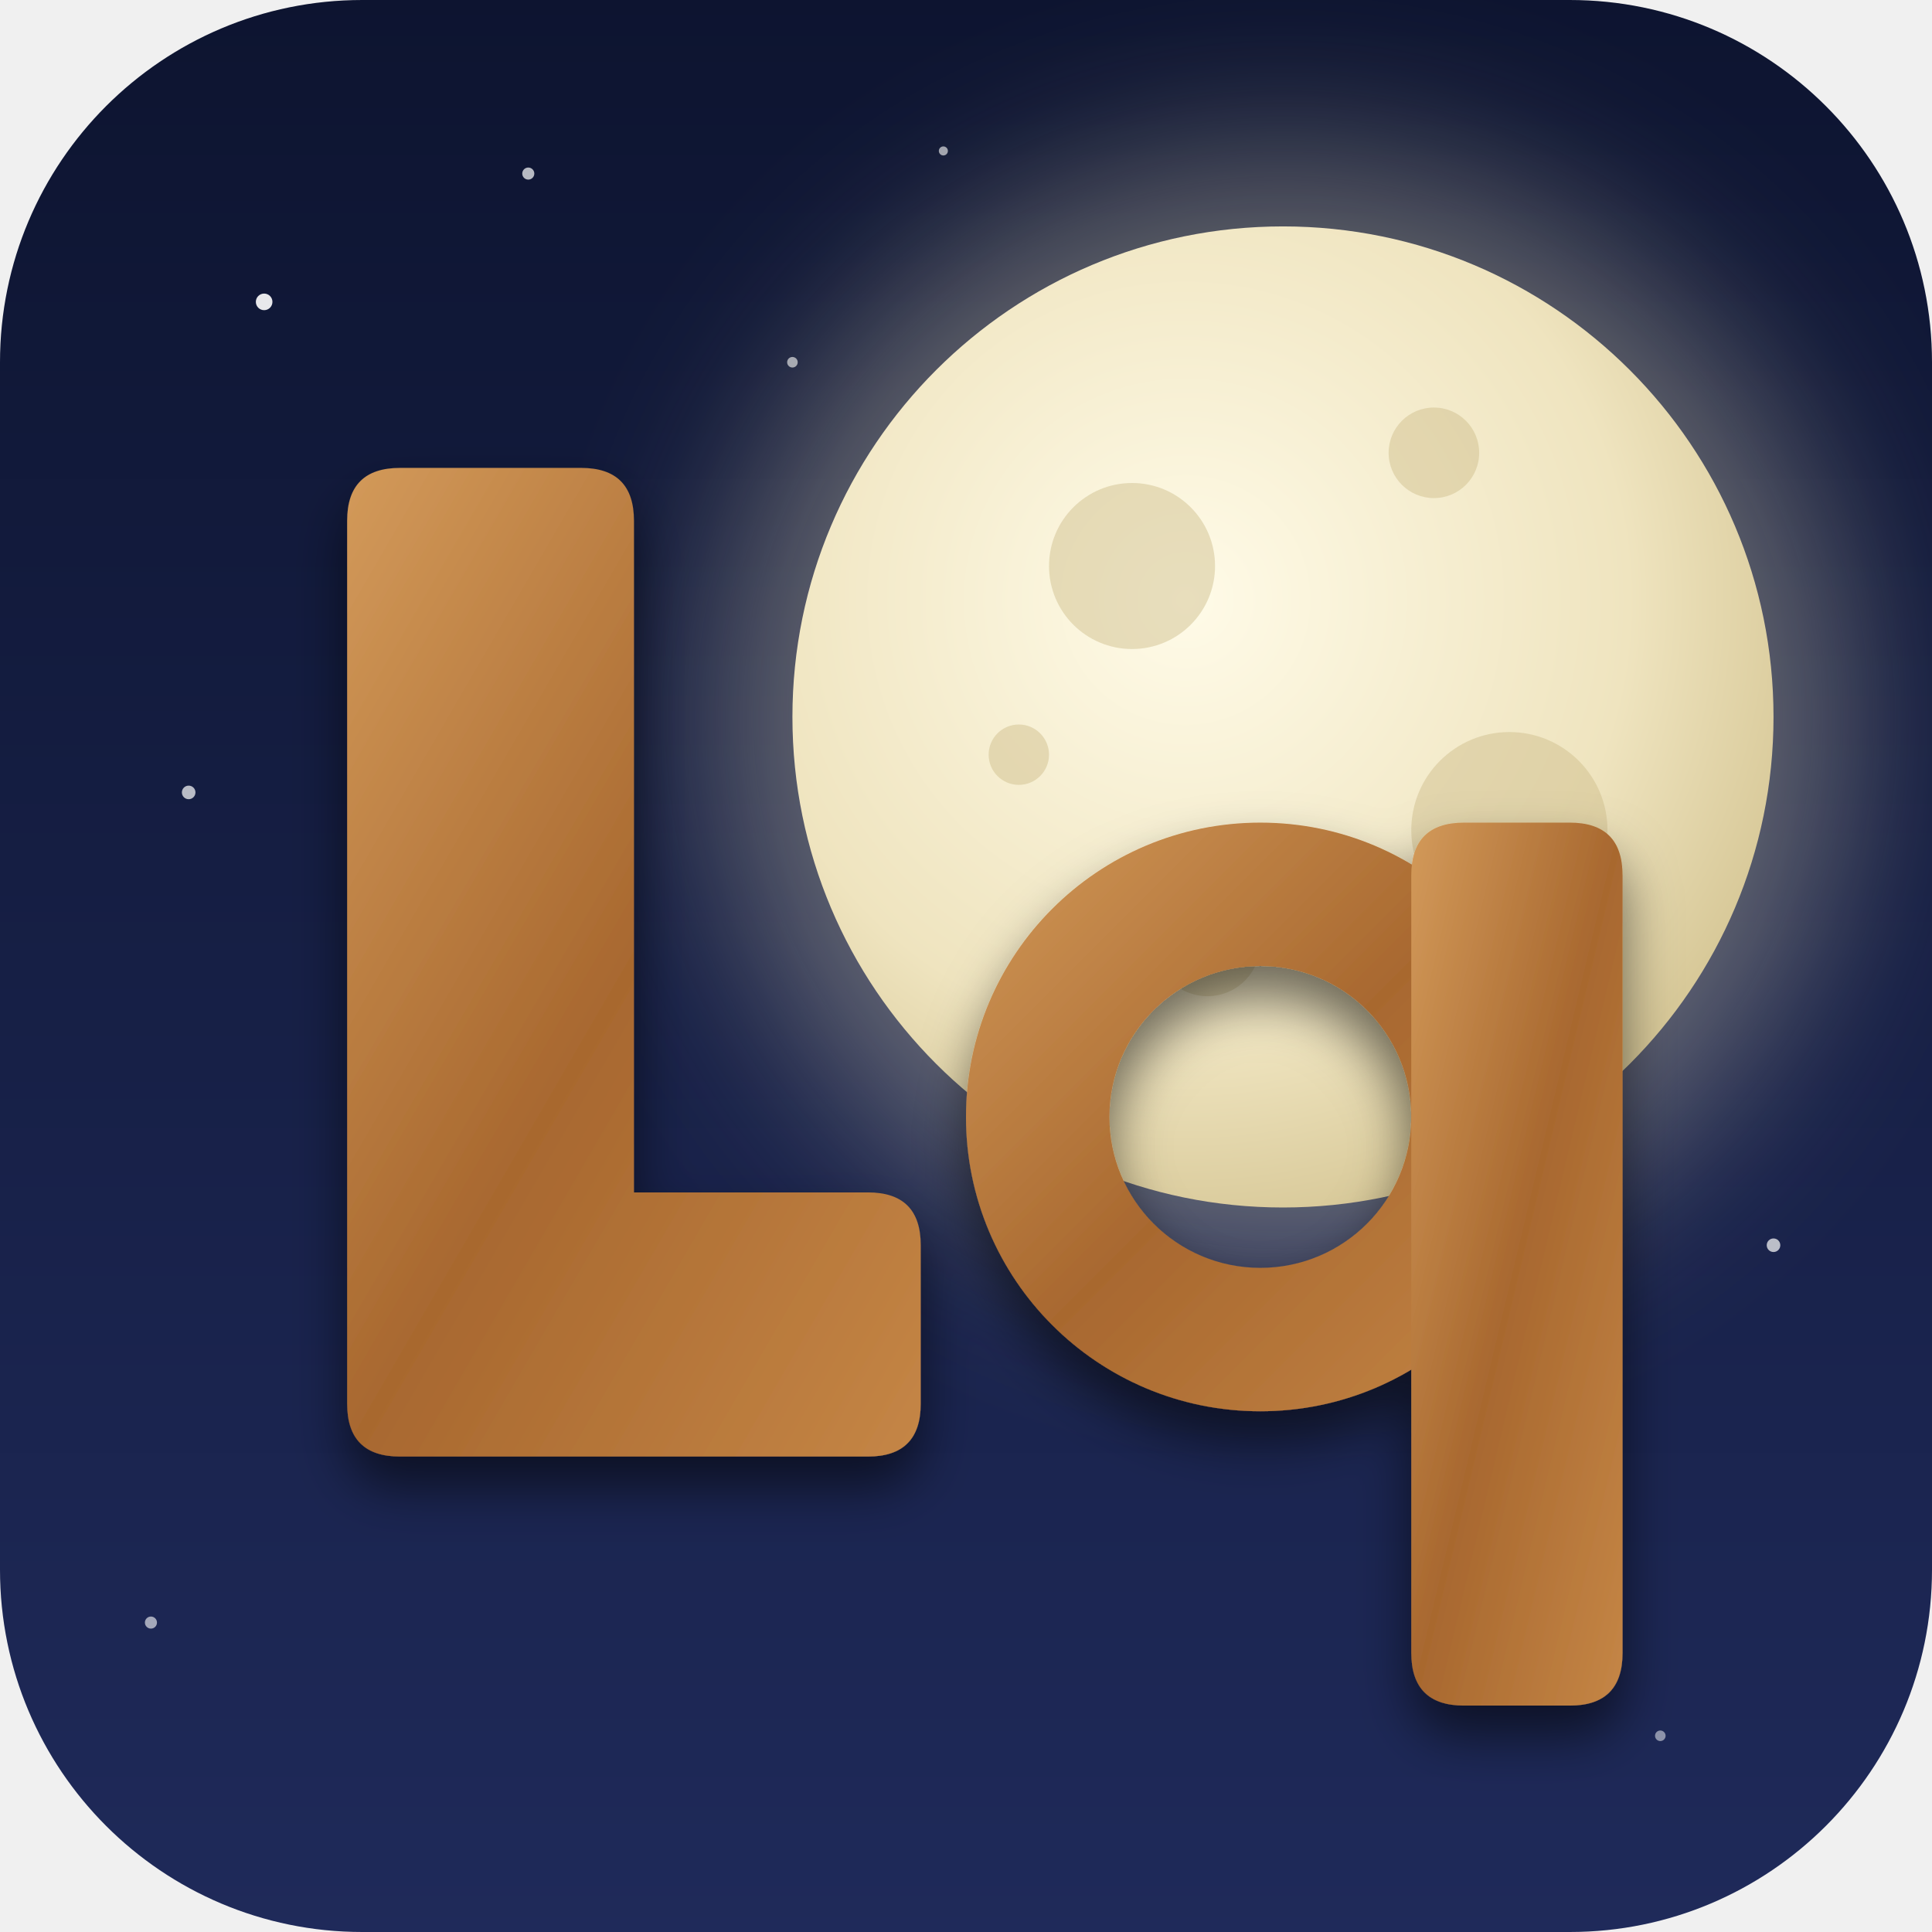
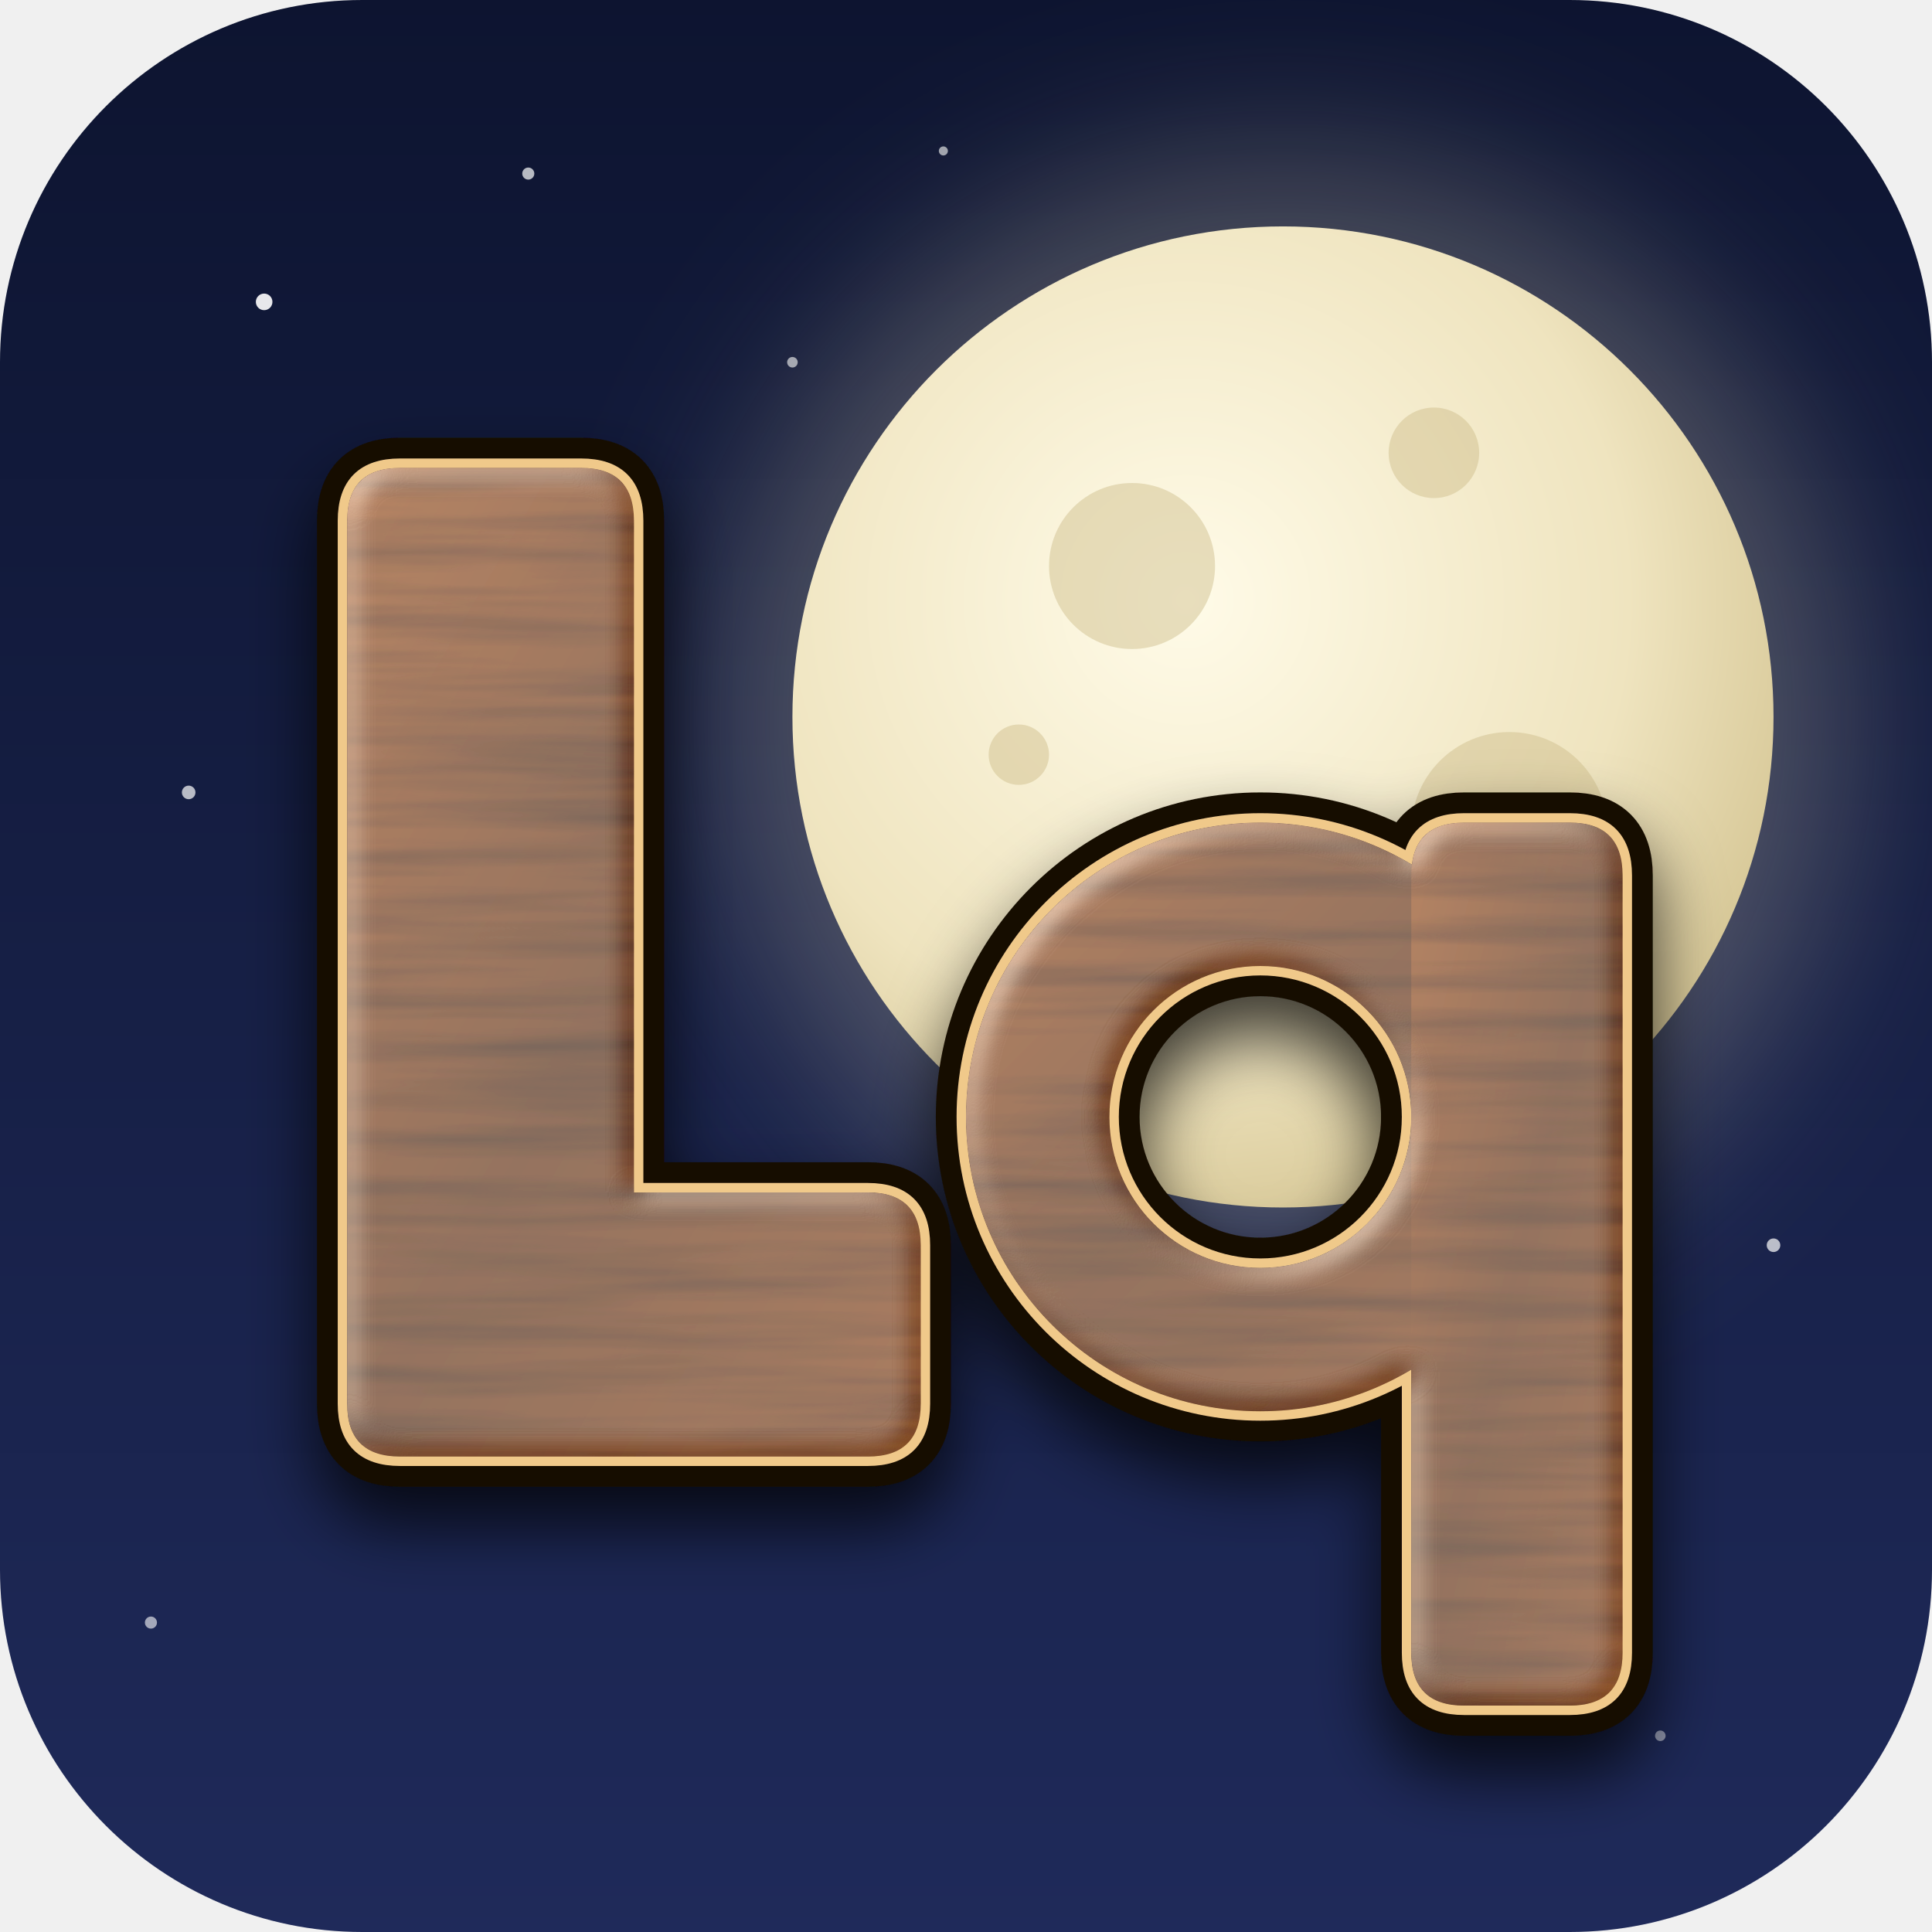
<svg xmlns="http://www.w3.org/2000/svg" viewBox="0 0 512 512" width="512" height="512">
  <defs>
    <linearGradient id="sky" x1="0" y1="0" x2="0" y2="1">
      <stop offset="0" stop-color="#0d1430" />
      <stop offset="1" stop-color="#1f2a5a" />
    </linearGradient>
    <radialGradient id="moon" cx="0.4" cy="0.38" r="0.65">
      <stop offset="0" stop-color="#fffbe8" />
      <stop offset="0.7" stop-color="#efe4bf" />
      <stop offset="1" stop-color="#d8c999" />
    </radialGradient>
    <linearGradient id="woodBase" x1="0" y1="0" x2="1" y2="1">
-       <stop offset="0" stop-color="#d39a5a" />
-       <stop offset="0.5" stop-color="#a8682f" />
-       <stop offset="1" stop-color="#c58646" />
+       <stop offset="0" stop-color="#9a5a26" />
+       <stop offset="0.5" stop-color="#6e3a14" />
+       <stop offset="1" stop-color="#8a4e1f" />
    </linearGradient>
    <filter id="glow" x="-50%" y="-50%" width="200%" height="200%">
      <feGaussianBlur stdDeviation="22" />
    </filter>
    <filter id="wood" x="-15%" y="-15%" width="130%" height="135%">
      <feTurbulence type="fractalNoise" baseFrequency="0.01 0.16" numOctaves="3" seed="11" result="noise" />
      <feColorMatrix in="noise" type="matrix" values="0 0 0 0 0.36                 0 0 0 0 0.19                 0 0 0 0 0.07                 1.6 0 0 0 -0.55" result="grain" />
      <feComposite in="grain" in2="SourceAlpha" operator="in" result="grainClip" />
      <feBlend in="grainClip" in2="SourceGraphic" mode="multiply" result="woodFill" />
      <feGaussianBlur in="SourceAlpha" stdDeviation="3" result="bevelBlur" />
      <feSpecularLighting in="bevelBlur" surfaceScale="4" specularConstant="0.6" specularExponent="18" lighting-color="#ffe2b8" result="spec">
        <feDistantLight azimuth="225" elevation="45" />
      </feSpecularLighting>
      <feComposite in="spec" in2="SourceAlpha" operator="in" result="specClip" />
      <feComposite in="specClip" in2="woodFill" operator="arithmetic" k1="0" k2="1" k3="1" k4="0" result="lit" />
-       <feDropShadow in="lit" dx="0" dy="8" stdDeviation="7" flood-color="#000" flood-opacity="0.55" />
    </filter>
+     <filter id="shadow" x="-20%" y="-20%" width="140%" height="145%">
+       <feDropShadow dx="0" dy="10" stdDeviation="9" flood-color="#000" flood-opacity="0.75" />
+     </filter>
+     <g id="letters">
+       <path d="M94 118 h48 q14 0 14 14 v178 h62 q14 0 14 14 v42 q0 14-14 14 h-124 q-14 0-14-14 v-234 q0-14 14-14 z" />
+       <path fill-rule="evenodd" d="M322 212 a78 78 0 1 1 0 156 a78 78 0 1 1 0-156 z M322 250 a40 40 0 1 0 0 80 a40 40 0 1 0 0-80 z" />
+       <path d="M376 212 h28 q14 0 14 14 v206 q0 14-14 14 h-28 q-14 0-14-14 v-206 q0-14 14-14 z" />
+     </g>
    <clipPath id="tile">
      <rect width="512" height="512" rx="96" />
    </clipPath>
  </defs>
  <g clip-path="url(#tile)">
    <rect width="512" height="512" fill="url(#sky)" />
    <g fill="#ffffff">
      <circle cx="70" cy="80" r="2.2" opacity=".9" />
      <circle cx="140" cy="46" r="1.6" opacity=".7" />
      <circle cx="210" cy="96" r="1.4" opacity=".6" />
      <circle cx="50" cy="210" r="1.8" opacity=".7" />
      <circle cx="96" cy="300" r="1.3" opacity=".5" />
      <circle cx="470" cy="330" r="1.8" opacity=".7" />
      <circle cx="440" cy="460" r="1.4" opacity=".5" />
      <circle cx="250" cy="40" r="1.2" opacity=".6" />
      <circle cx="40" cy="430" r="1.6" opacity=".6" />
    </g>
-     <circle cx="340" cy="190" r="150" fill="#f6eccb" opacity=".35" filter="url(#glow)" />
+     <circle cx="340" cy="190" r="150" fill="#f6eccb" opacity=".25" filter="url(#glow)" />
    <circle cx="340" cy="190" r="130" fill="url(#moon)" />
    <g fill="#cbbb88" opacity=".45">
      <circle cx="300" cy="150" r="22" />
      <circle cx="380" cy="120" r="12" />
      <circle cx="400" cy="220" r="26" />
      <circle cx="320" cy="250" r="14" />
      <circle cx="270" cy="200" r="8" />
    </g>
-     <g transform="translate(12 6)" filter="url(#wood)" fill="url(#woodBase)">
-       <path d="M94 118 h48 q14 0 14 14 v178 h62 q14 0 14 14 v42 q0 14-14 14 h-124 q-14 0-14-14 v-234 q0-14 14-14 z" />
-       <path fill-rule="evenodd" d="M322 212 a78 78 0 1 1 0 156 a78 78 0 1 1 0-156 z M322 250 a40 40 0 1 0 0 80 a40 40 0 1 0 0-80 z" />
-       <path d="M376 212 h28 q14 0 14 14 v206 q0 14-14 14 h-28 q-14 0-14-14 v-206 q0-14 14-14 z" />
+     <g transform="translate(12 6)" filter="url(#shadow)">
+       <use href="#letters" fill="#140a04" stroke="#140a04" stroke-width="16" stroke-linejoin="round" />
+       <use href="#letters" fill="#f0c98a" stroke="#f0c98a" stroke-width="5" stroke-linejoin="round" />
+       <g filter="url(#wood)" fill="url(#woodBase)">
+         <use href="#letters" />
+       </g>
    </g>
  </g>
</svg>
